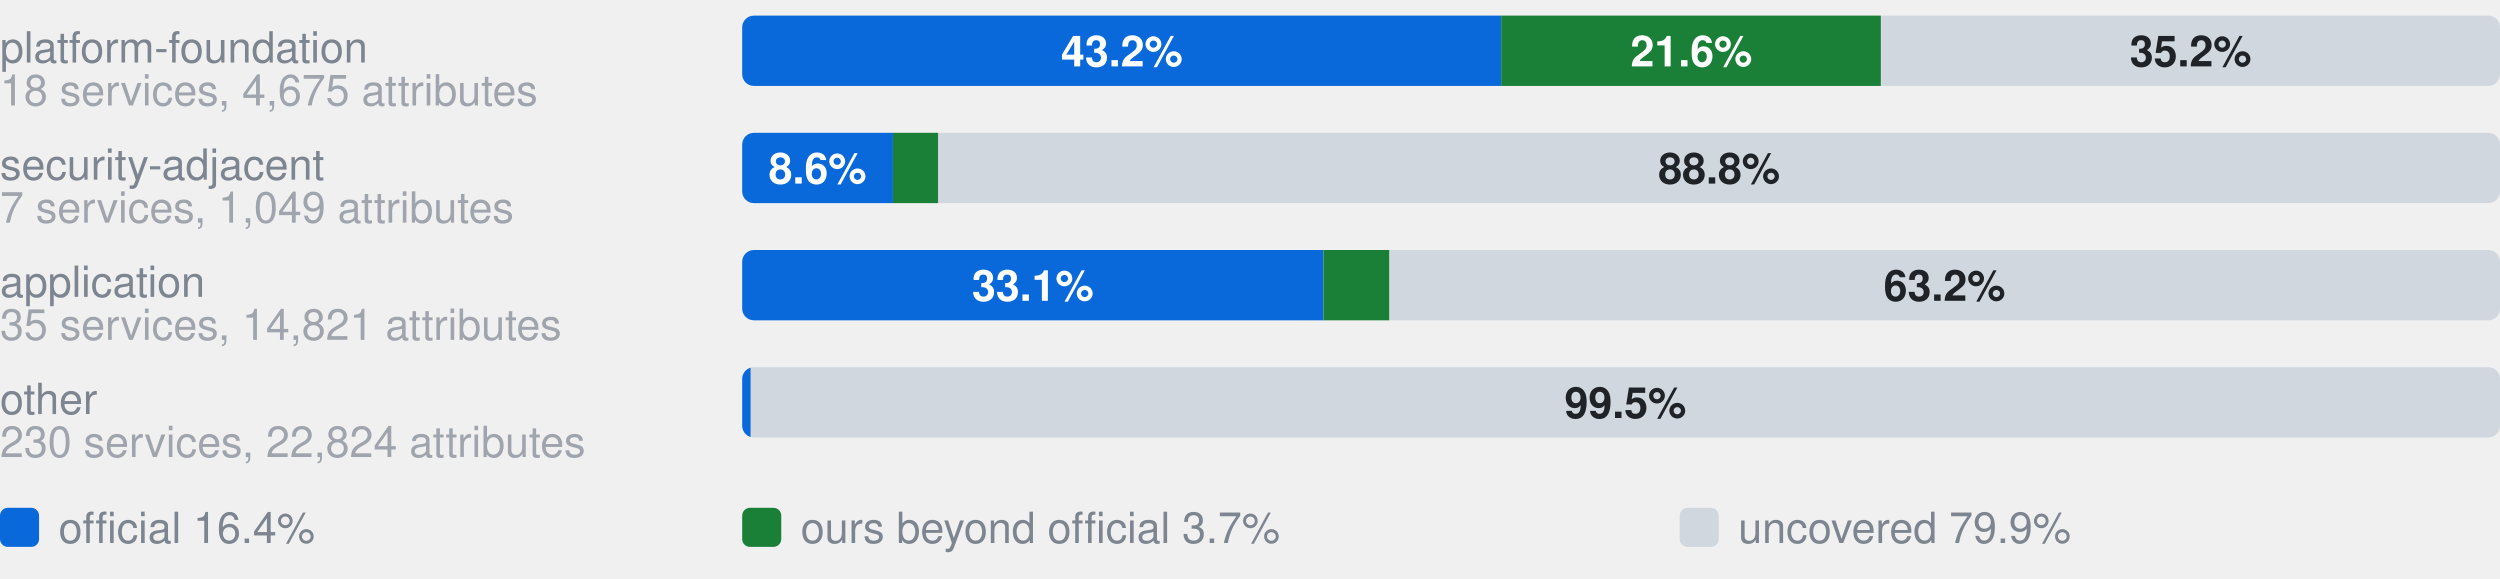
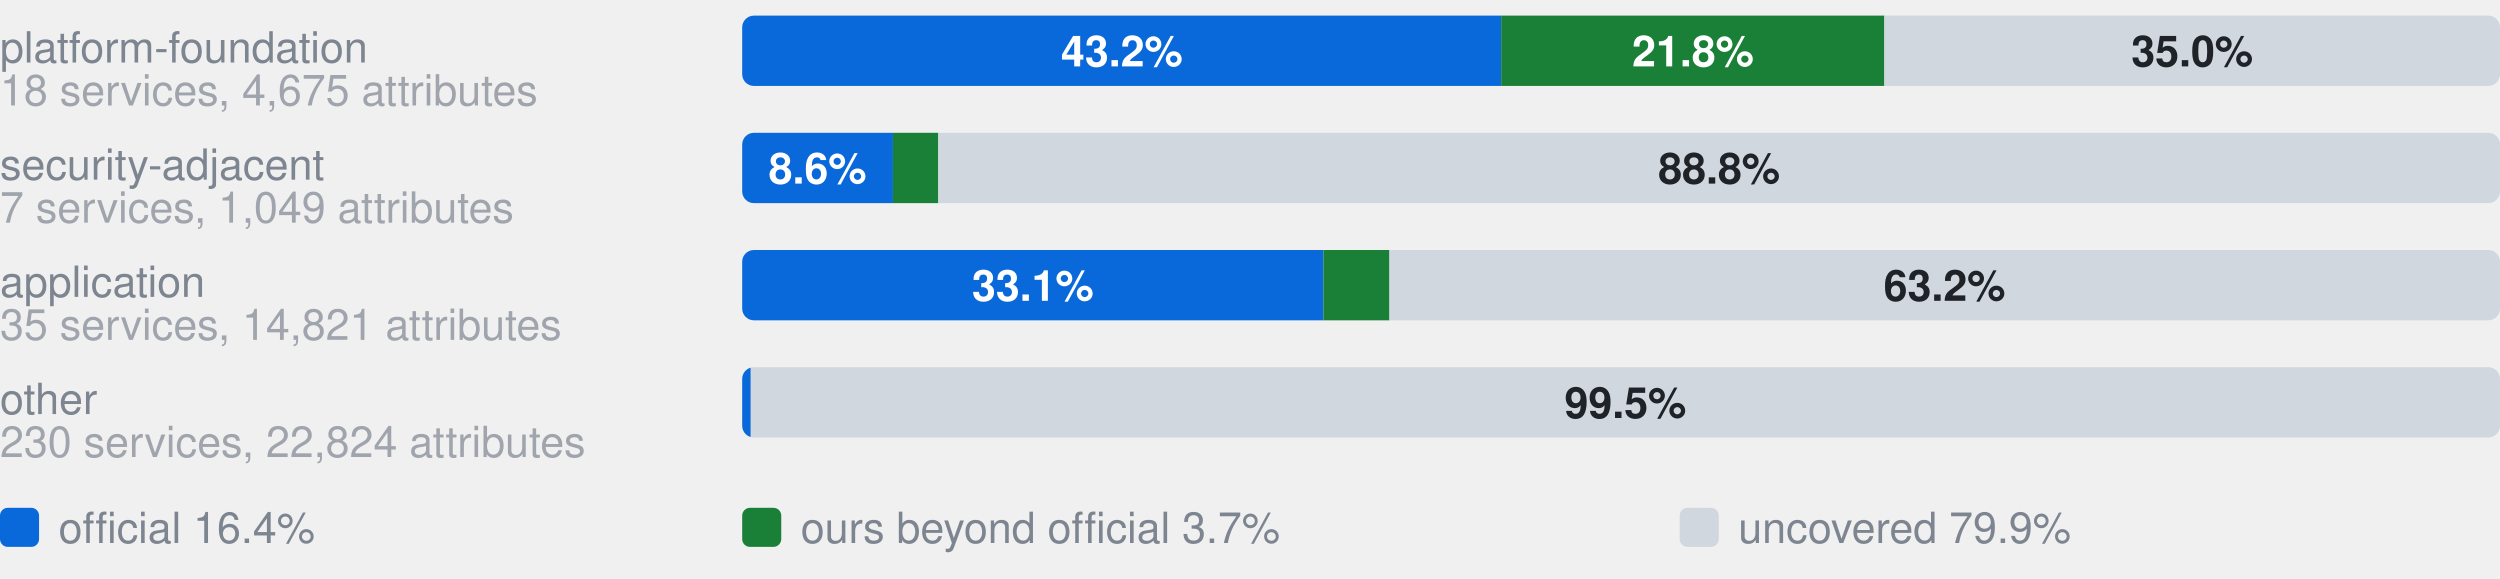
- <svg xmlns="http://www.w3.org/2000/svg" width="640" height="148" viewBox="0 0 640 148" role="img" aria-label="Coverage by category. platform-foundation, 18 services, 4,675 attributes: 43.2% official, 21.6% ours beyond official, 35.2% uncovered, of 4675 attributes; security-adjacent, 7 services, 1,049 attributes: 8.6% official, 2.6% ours beyond official, 88.8% uncovered, of 1049 attributes; application, 35 services, 14,821 attributes: 33.1% official, 3.8% ours beyond official, 63.2% uncovered, of 14821 attributes; other, 230 services, 22,824 attributes: 0.5% official, 0.0% ours beyond official, 99.5% uncovered, of 22824 attributes">
+ <svg xmlns="http://www.w3.org/2000/svg" width="640" height="148" viewBox="0 0 640 148" role="img" aria-label="Coverage by category. platform-foundation, 18 services, 4,675 attributes: 43.2% official, 21.8% ours beyond official, 35.0% uncovered, of 4675 attributes; security-adjacent, 7 services, 1,049 attributes: 8.6% official, 2.6% ours beyond official, 88.8% uncovered, of 1049 attributes; application, 35 services, 14,821 attributes: 33.1% official, 3.8% ours beyond official, 63.2% uncovered, of 14821 attributes; other, 230 services, 22,824 attributes: 0.5% official, 0.0% ours beyond official, 99.5% uncovered, of 22824 attributes">
  <style>text{font-family:-apple-system,BlinkMacSystemFont,"Segoe UI",Helvetica,Arial,sans-serif}.s{font-size:11px;font-weight:600}.t{font-size:11px;fill:#7d8590}.h{font-size:12px;font-weight:600;fill:#7d8590}</style>
  <text x="0" y="16.0" class="t">platform-foundation</text>
  <text x="0" y="27.0" class="t" opacity="0.7">18 services, 4,675 attributes</text>
  <clipPath id="g0">
    <rect x="190.0" y="4.0" width="450.0" height="18.0" rx="3" />
  </clipPath>
  <g clip-path="url(#g0)">
    <rect x="190.0" y="4.0" width="194.3" height="18.0" fill="#0969da" />
-     <rect x="384.3" y="4.0" width="97.2" height="18.0" fill="#1a7f37" />
-     <rect x="481.6" y="4.0" width="158.4" height="18.0" fill="#d0d7de" />
+     <rect x="384.3" y="4.0" width="98.1" height="18.0" fill="#1a7f37" />
+     <rect x="482.4" y="4.0" width="157.6" height="18.0" fill="#d0d7de" />
  </g>
  <text x="287.2" y="17.0" text-anchor="middle" fill="#fff" class="s">43.2%</text>
-   <text x="433.0" y="17.0" text-anchor="middle" fill="#fff" class="s">21.6%</text>
-   <text x="560.8" y="17.0" text-anchor="middle" fill="#1f2328" class="s">35.2%</text>
+   <text x="433.4" y="17.0" text-anchor="middle" fill="#fff" class="s">21.8%</text>
+   <text x="561.2" y="17.0" text-anchor="middle" fill="#1f2328" class="s">35.0%</text>
  <text x="0" y="46.0" class="t">security-adjacent</text>
  <text x="0" y="57.0" class="t" opacity="0.7">7 services, 1,049 attributes</text>
  <clipPath id="g1">
    <rect x="190.0" y="34.0" width="450.0" height="18.0" rx="3" />
  </clipPath>
  <g clip-path="url(#g1)">
    <rect x="190.0" y="34.0" width="38.6" height="18.0" fill="#0969da" />
    <rect x="228.6" y="34.0" width="11.6" height="18.0" fill="#1a7f37" />
    <rect x="240.2" y="34.0" width="399.8" height="18.0" fill="#d0d7de" />
  </g>
  <text x="209.3" y="47.0" text-anchor="middle" fill="#fff" class="s">8.6%</text>
  <text x="440.1" y="47.0" text-anchor="middle" fill="#1f2328" class="s">88.8%</text>
  <text x="0" y="76.0" class="t">application</text>
  <text x="0" y="87.0" class="t" opacity="0.7">35 services, 14,821 attributes</text>
  <clipPath id="g2">
    <rect x="190.0" y="64.0" width="450.0" height="18.0" rx="3" />
  </clipPath>
  <g clip-path="url(#g2)">
    <rect x="190.0" y="64.0" width="148.8" height="18.0" fill="#0969da" />
    <rect x="338.8" y="64.0" width="16.9" height="18.0" fill="#1a7f37" />
    <rect x="355.7" y="64.0" width="284.3" height="18.0" fill="#d0d7de" />
  </g>
  <text x="264.4" y="77.0" text-anchor="middle" fill="#fff" class="s">33.1%</text>
  <text x="497.8" y="77.0" text-anchor="middle" fill="#1f2328" class="s">63.2%</text>
  <text x="0" y="106.0" class="t">other</text>
  <text x="0" y="117.0" class="t" opacity="0.7">230 services, 22,824 attributes</text>
  <clipPath id="g3">
    <rect x="190.0" y="94.0" width="450.0" height="18.0" rx="3" />
  </clipPath>
  <g clip-path="url(#g3)">
    <rect x="190.0" y="94.0" width="2.2" height="18.0" fill="#0969da" />
    <rect x="192.2" y="94.0" width="0.0" height="18.0" fill="#1a7f37" />
    <rect x="192.2" y="94.0" width="447.8" height="18.0" fill="#d0d7de" />
  </g>
  <text x="416.1" y="107.0" text-anchor="middle" fill="#1f2328" class="s">99.5%</text>
  <rect x="0" y="130" width="10" height="10" rx="2" fill="#0969da" />
  <text x="15" y="139" class="t">official 16.4%</text>
  <rect x="190" y="130" width="10" height="10" rx="2" fill="#1a7f37" />
  <text x="205" y="139" class="t">ours beyond official 3.7%</text>
  <rect x="430" y="130" width="10" height="10" rx="2" fill="#d0d7de" />
  <text x="445" y="139" class="t">uncovered 79.9%</text>
</svg>
